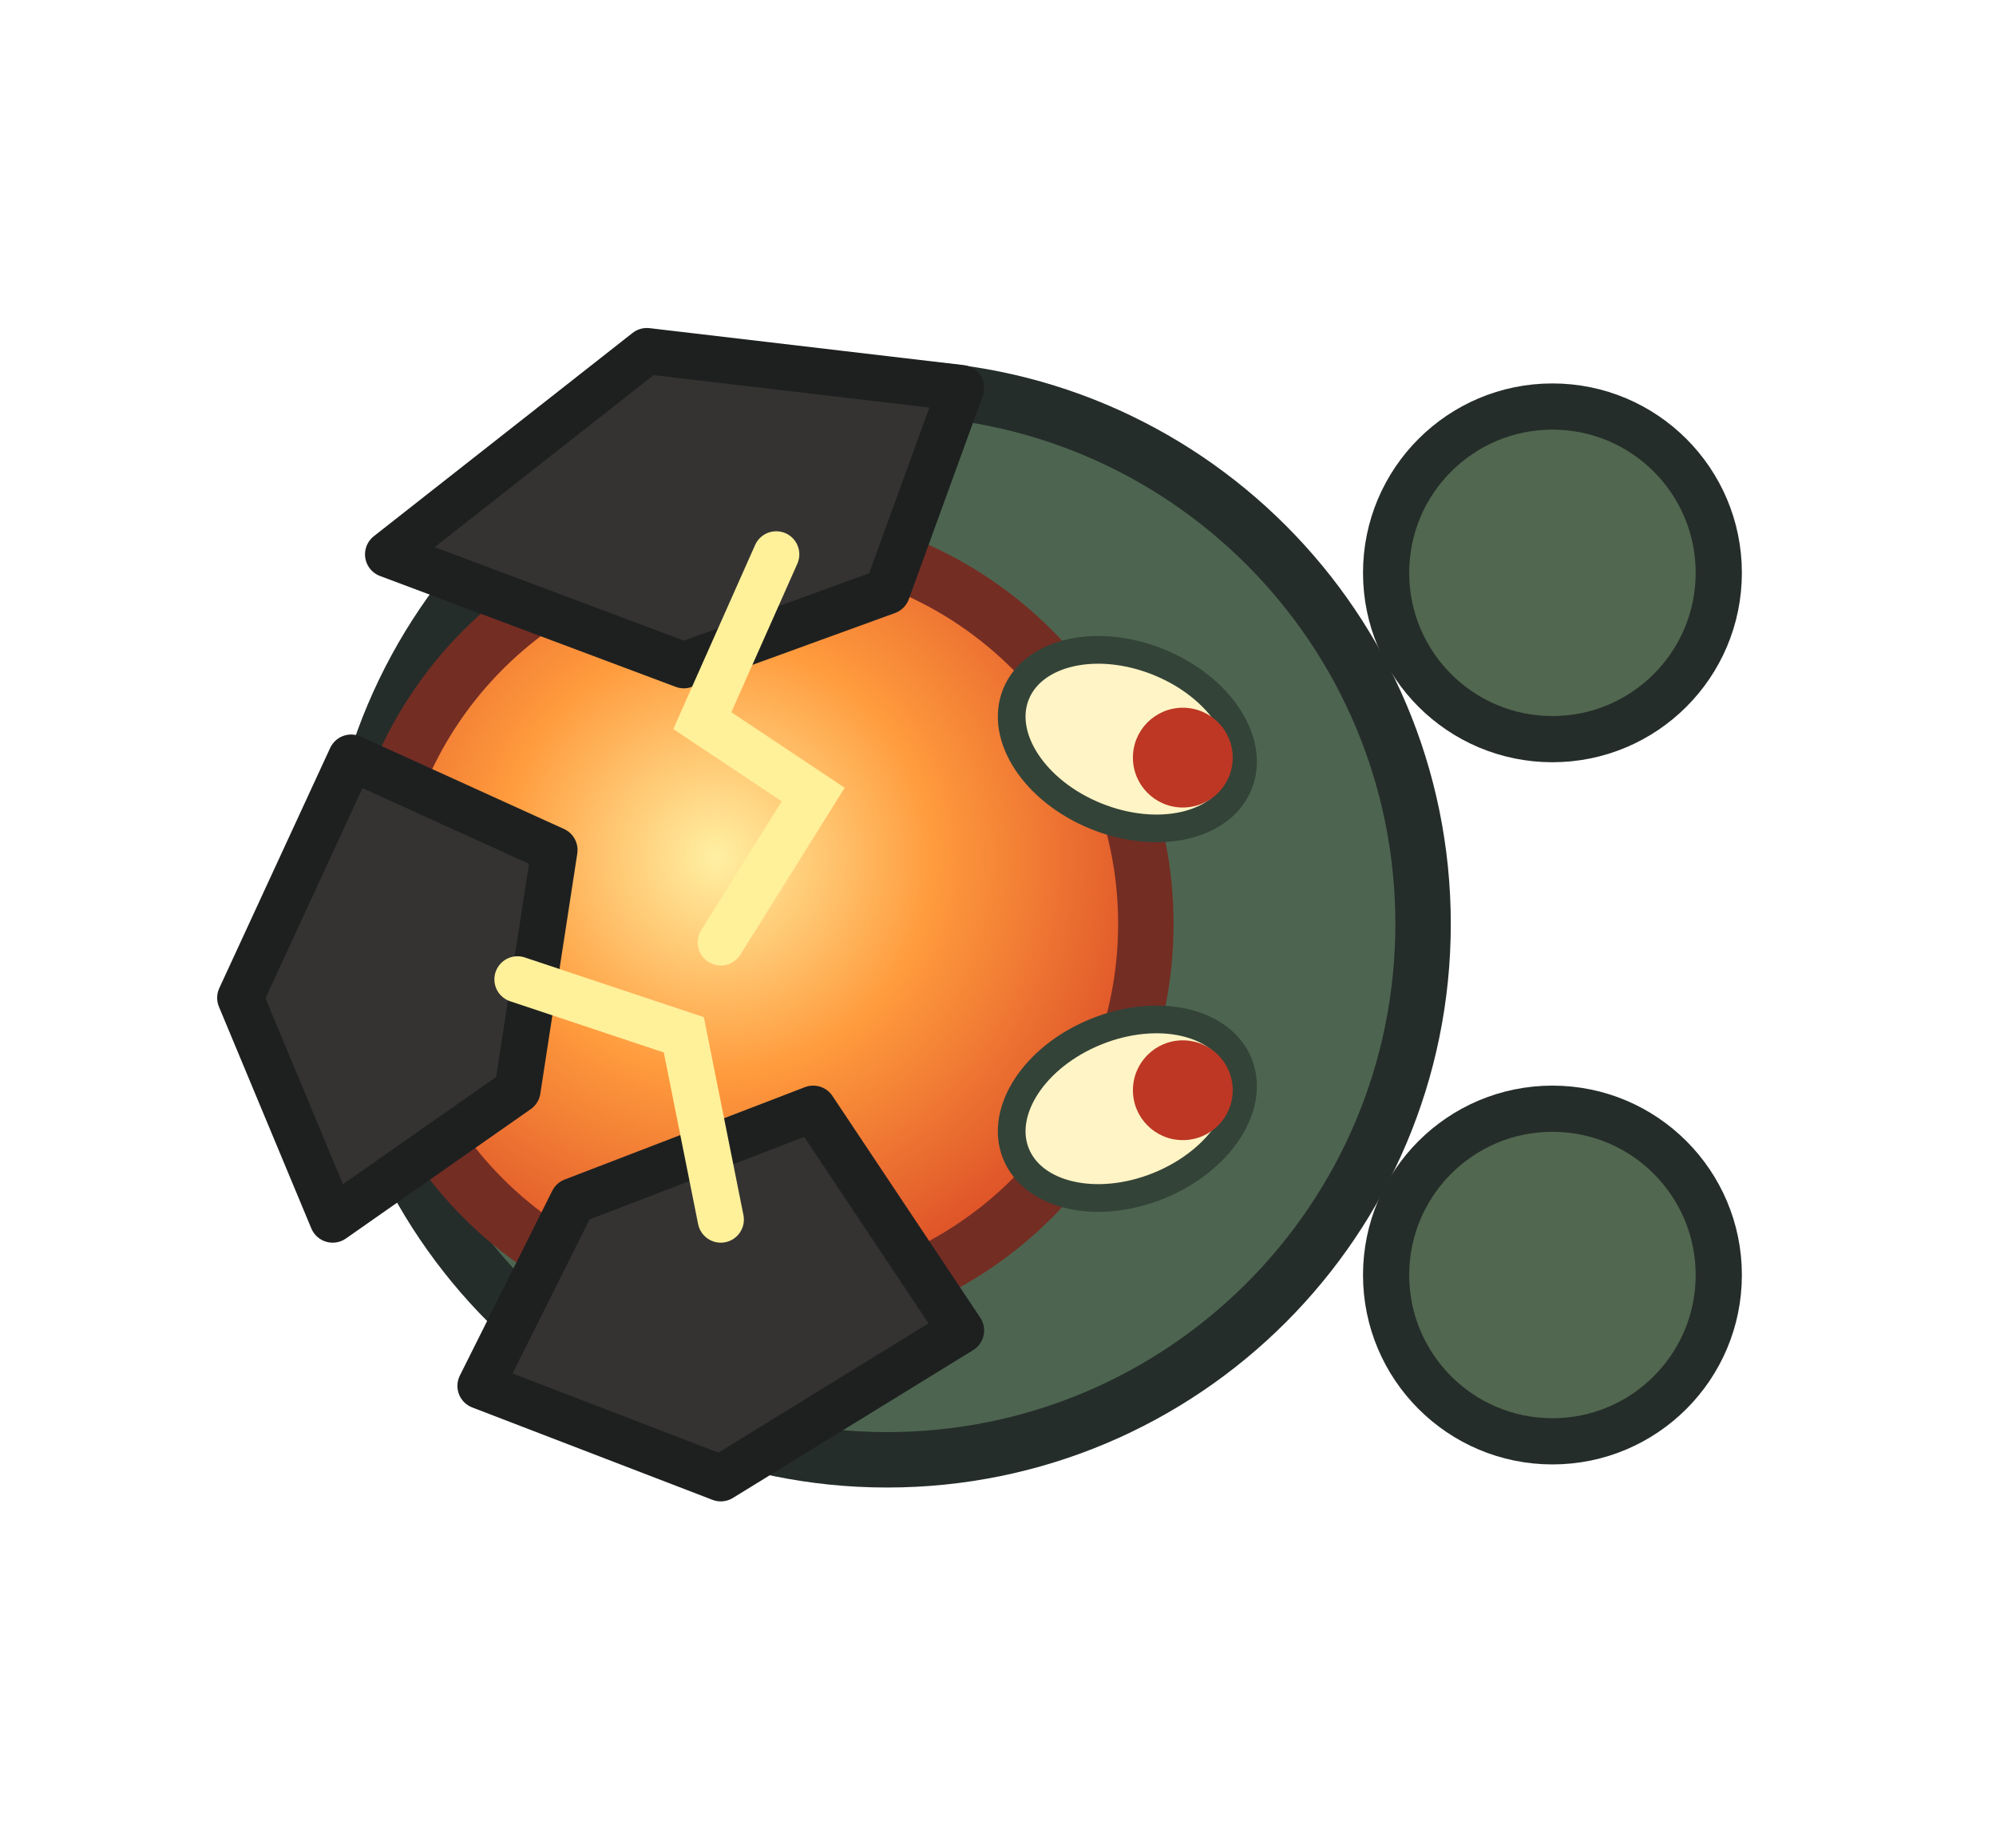
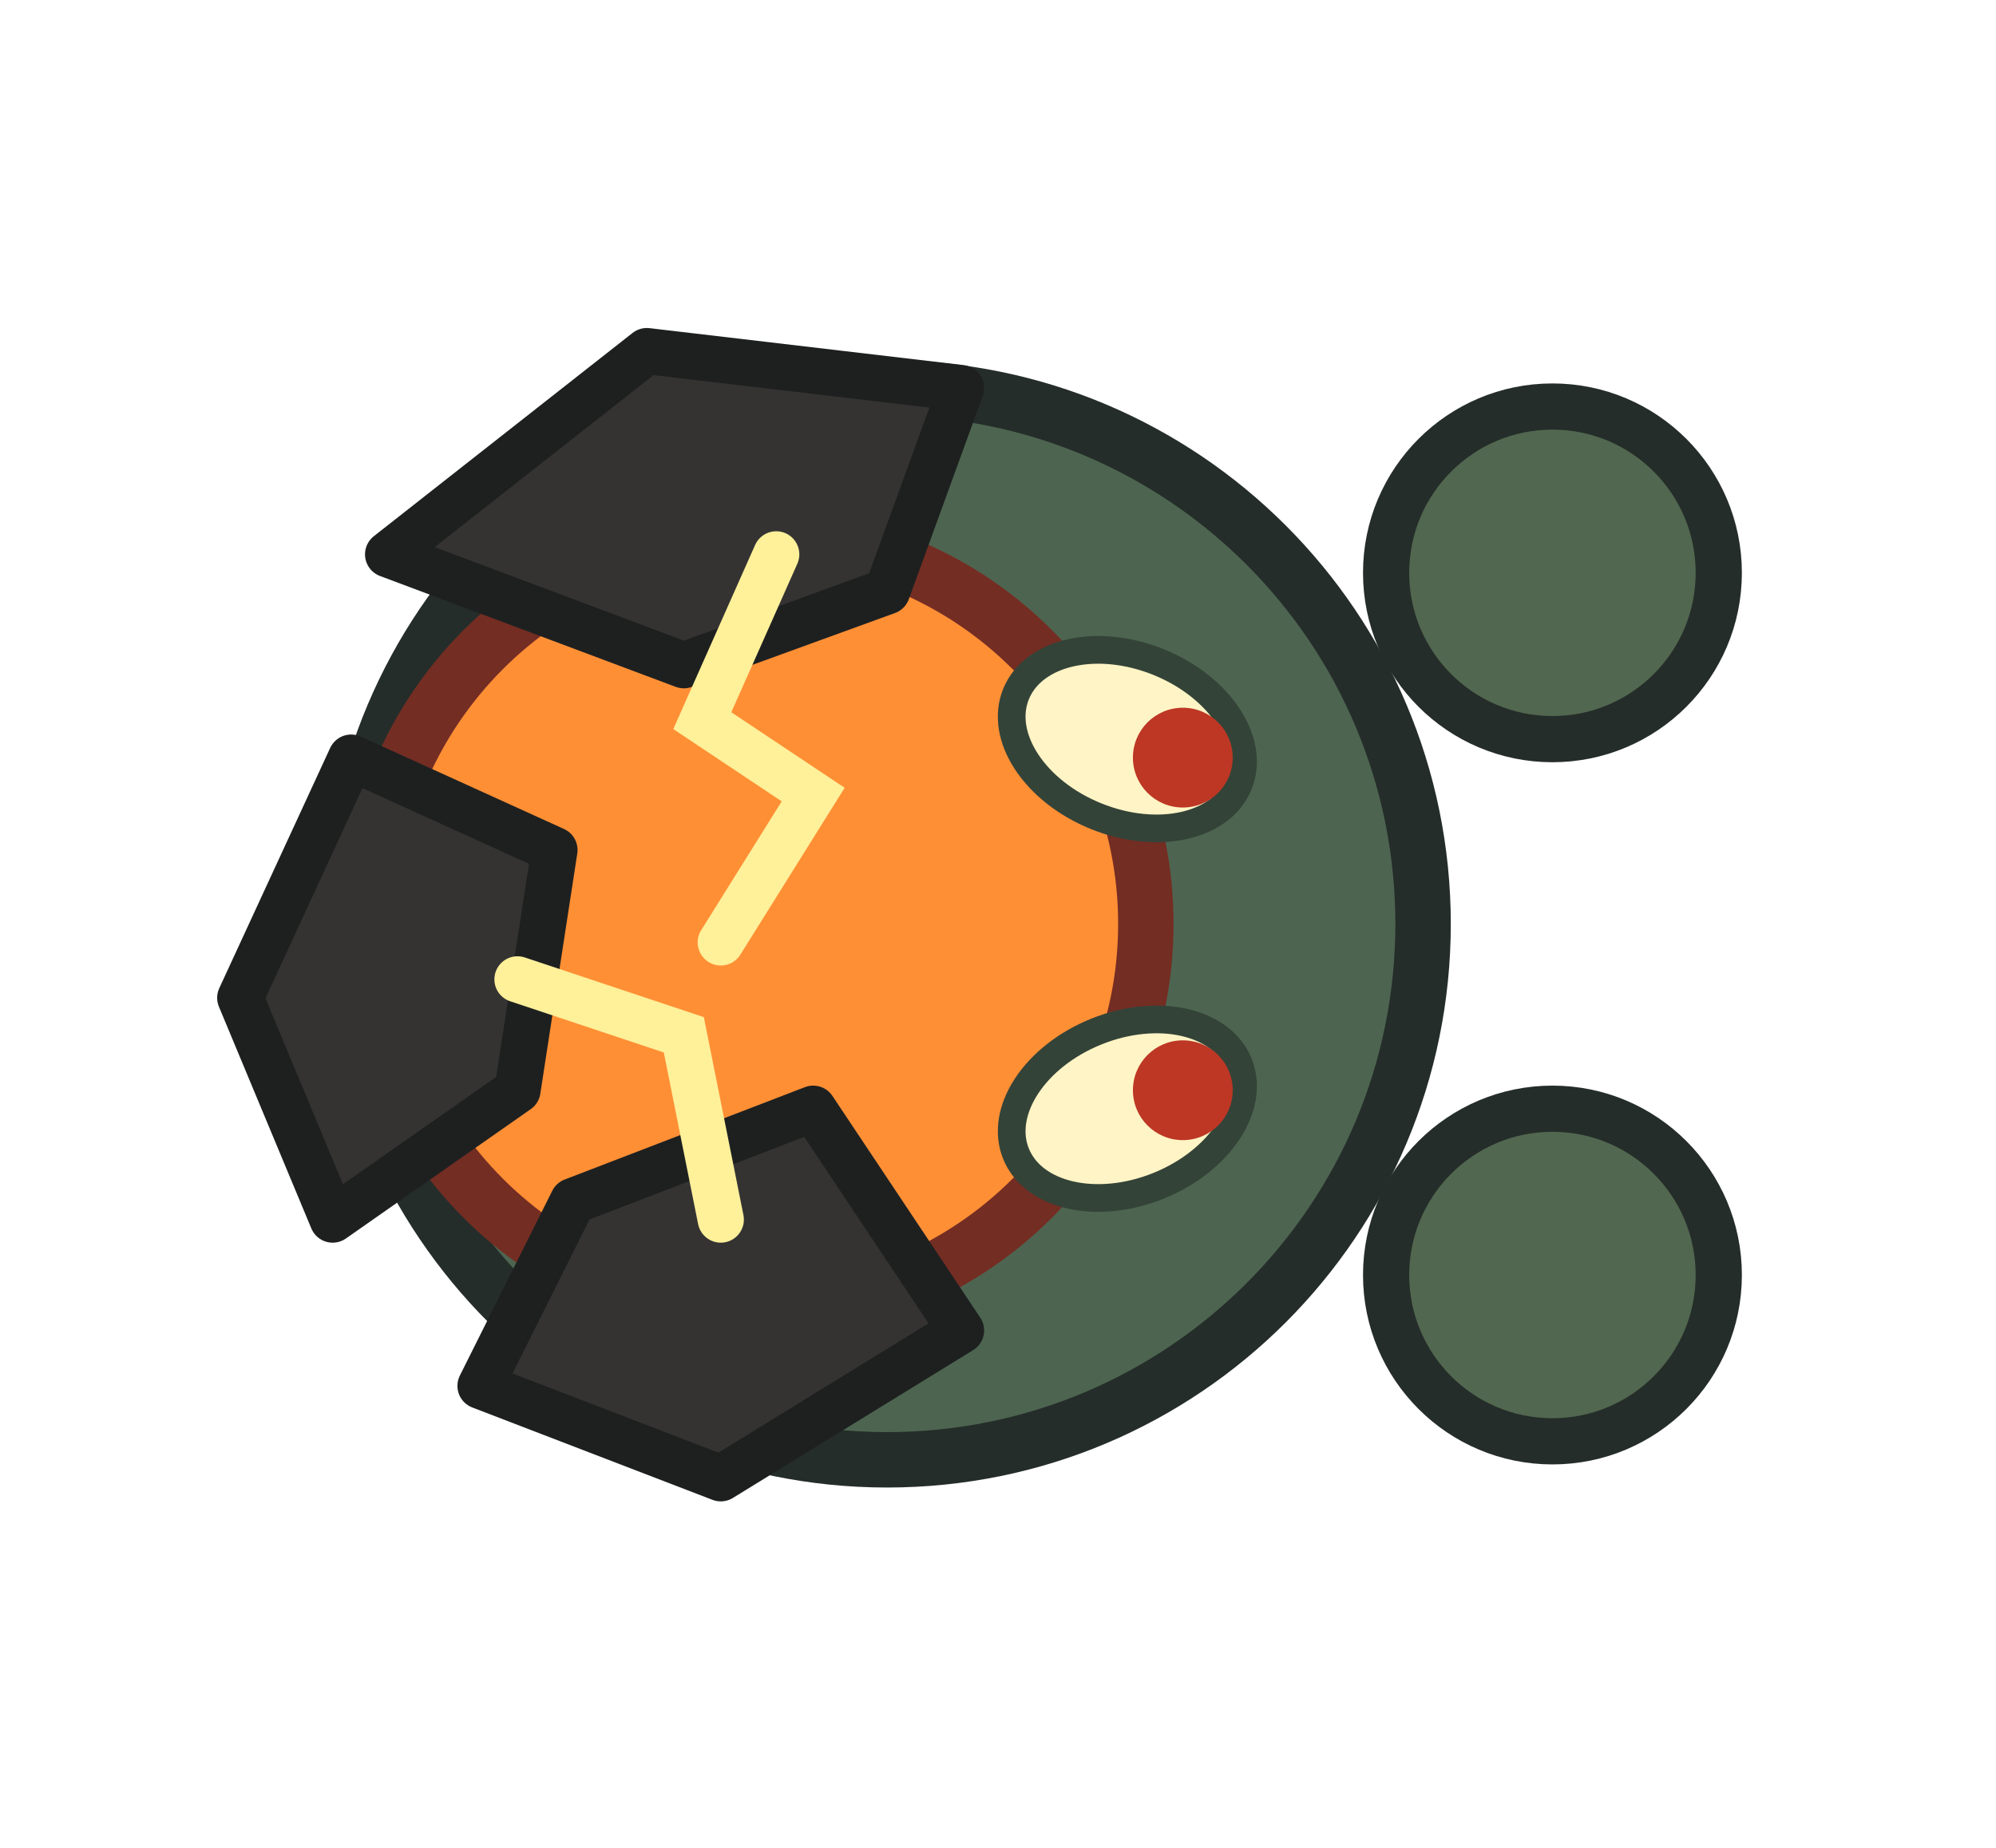
<svg xmlns="http://www.w3.org/2000/svg" viewBox="-54 -50 108 100" role="img" aria-labelledby="title description" version="1.1" id="svg3">
  <defs id="cinderburst-definitions">
    <radialGradient id="cinder-core-gradient" cx="-9.25" cy="-1.6" r="26.1" fx="-9.25" fy="-1.6" gradientUnits="userSpaceOnUse" gradientTransform="translate(-6,-2)">
      <stop offset="0" stop-color="#fff0a3" id="stop1" />
      <stop offset=".45" stop-color="#ff9b3d" id="stop2" />
      <stop offset="1" stop-color="#d94725" id="stop3" />
    </radialGradient>
  </defs>
  <g id="cinderburst-zombie">
    <g id="scorched-hands" fill="#51674f" stroke="#252d2a" stroke-width="2.5" transform="translate(-6)">
      <circle id="upper-hand" cx="36" cy="-19" r="9" />
      <circle id="lower-hand" cx="36" cy="19" r="9" />
    </g>
    <circle id="body" r="29" fill="#4d6550" stroke="#252d2a" stroke-width="3" cx="-6" cy="0" />
-     <circle id="swollen-cinder-core" cx="-13" cy="0" r="21" fill="url(#cinder-core-gradient)" stroke="#742d23" stroke-width="3" style="fill:url(#cinder-core-gradient)" />
+     <circle id="swollen-cinder-core" cx="-13" cy="0" r="21" fill="#ff8f35" stroke="#742d23" stroke-width="3" style="fill:#ff8f35" />
    <g id="charcoal-shell" fill="#343332" stroke="#1e2020" stroke-width="2.5" stroke-linejoin="round" transform="translate(-6,-2)">
      <path id="upper-shell" d="m -27,-18 14,-11 17,2 -4,11 -11,4 z" />
      <path id="rear-shell" d="m -29,-7 11,5 -2,13 -10,7 -5,-12 z" />
      <path id="lower-shell" d="M -17,17 -4,12 4,24 -9,32 -22,27 Z" />
    </g>
    <g id="core-cracks" fill="none" stroke="#fff09a" stroke-width="2.5" stroke-linecap="round" transform="translate(-6,-2)">
      <path id="upper-crack" d="m -6,-18 -4,9 6,4 -5,8" />
      <path id="lower-crack" d="m -20,5 9,3 2,10" />
    </g>
    <g id="eyes" fill="#fff4c5" stroke="#344338" stroke-width="1.5" transform="translate(-6)">
      <ellipse id="upper-eye" cx="13" cy="-10" rx="6.5" ry="4.5" transform="rotate(22,13,-10)" />
      <ellipse id="lower-eye" cx="13" cy="10" rx="6.5" ry="4.5" transform="rotate(-22,13,10)" />
    </g>
    <g id="pupils" fill="#bd3724" transform="translate(-6)">
      <circle id="upper-pupil" cx="16" cy="-9" r="2.7" />
      <circle id="lower-pupil" cx="16" cy="9" r="2.7" />
    </g>
  </g>
</svg>
